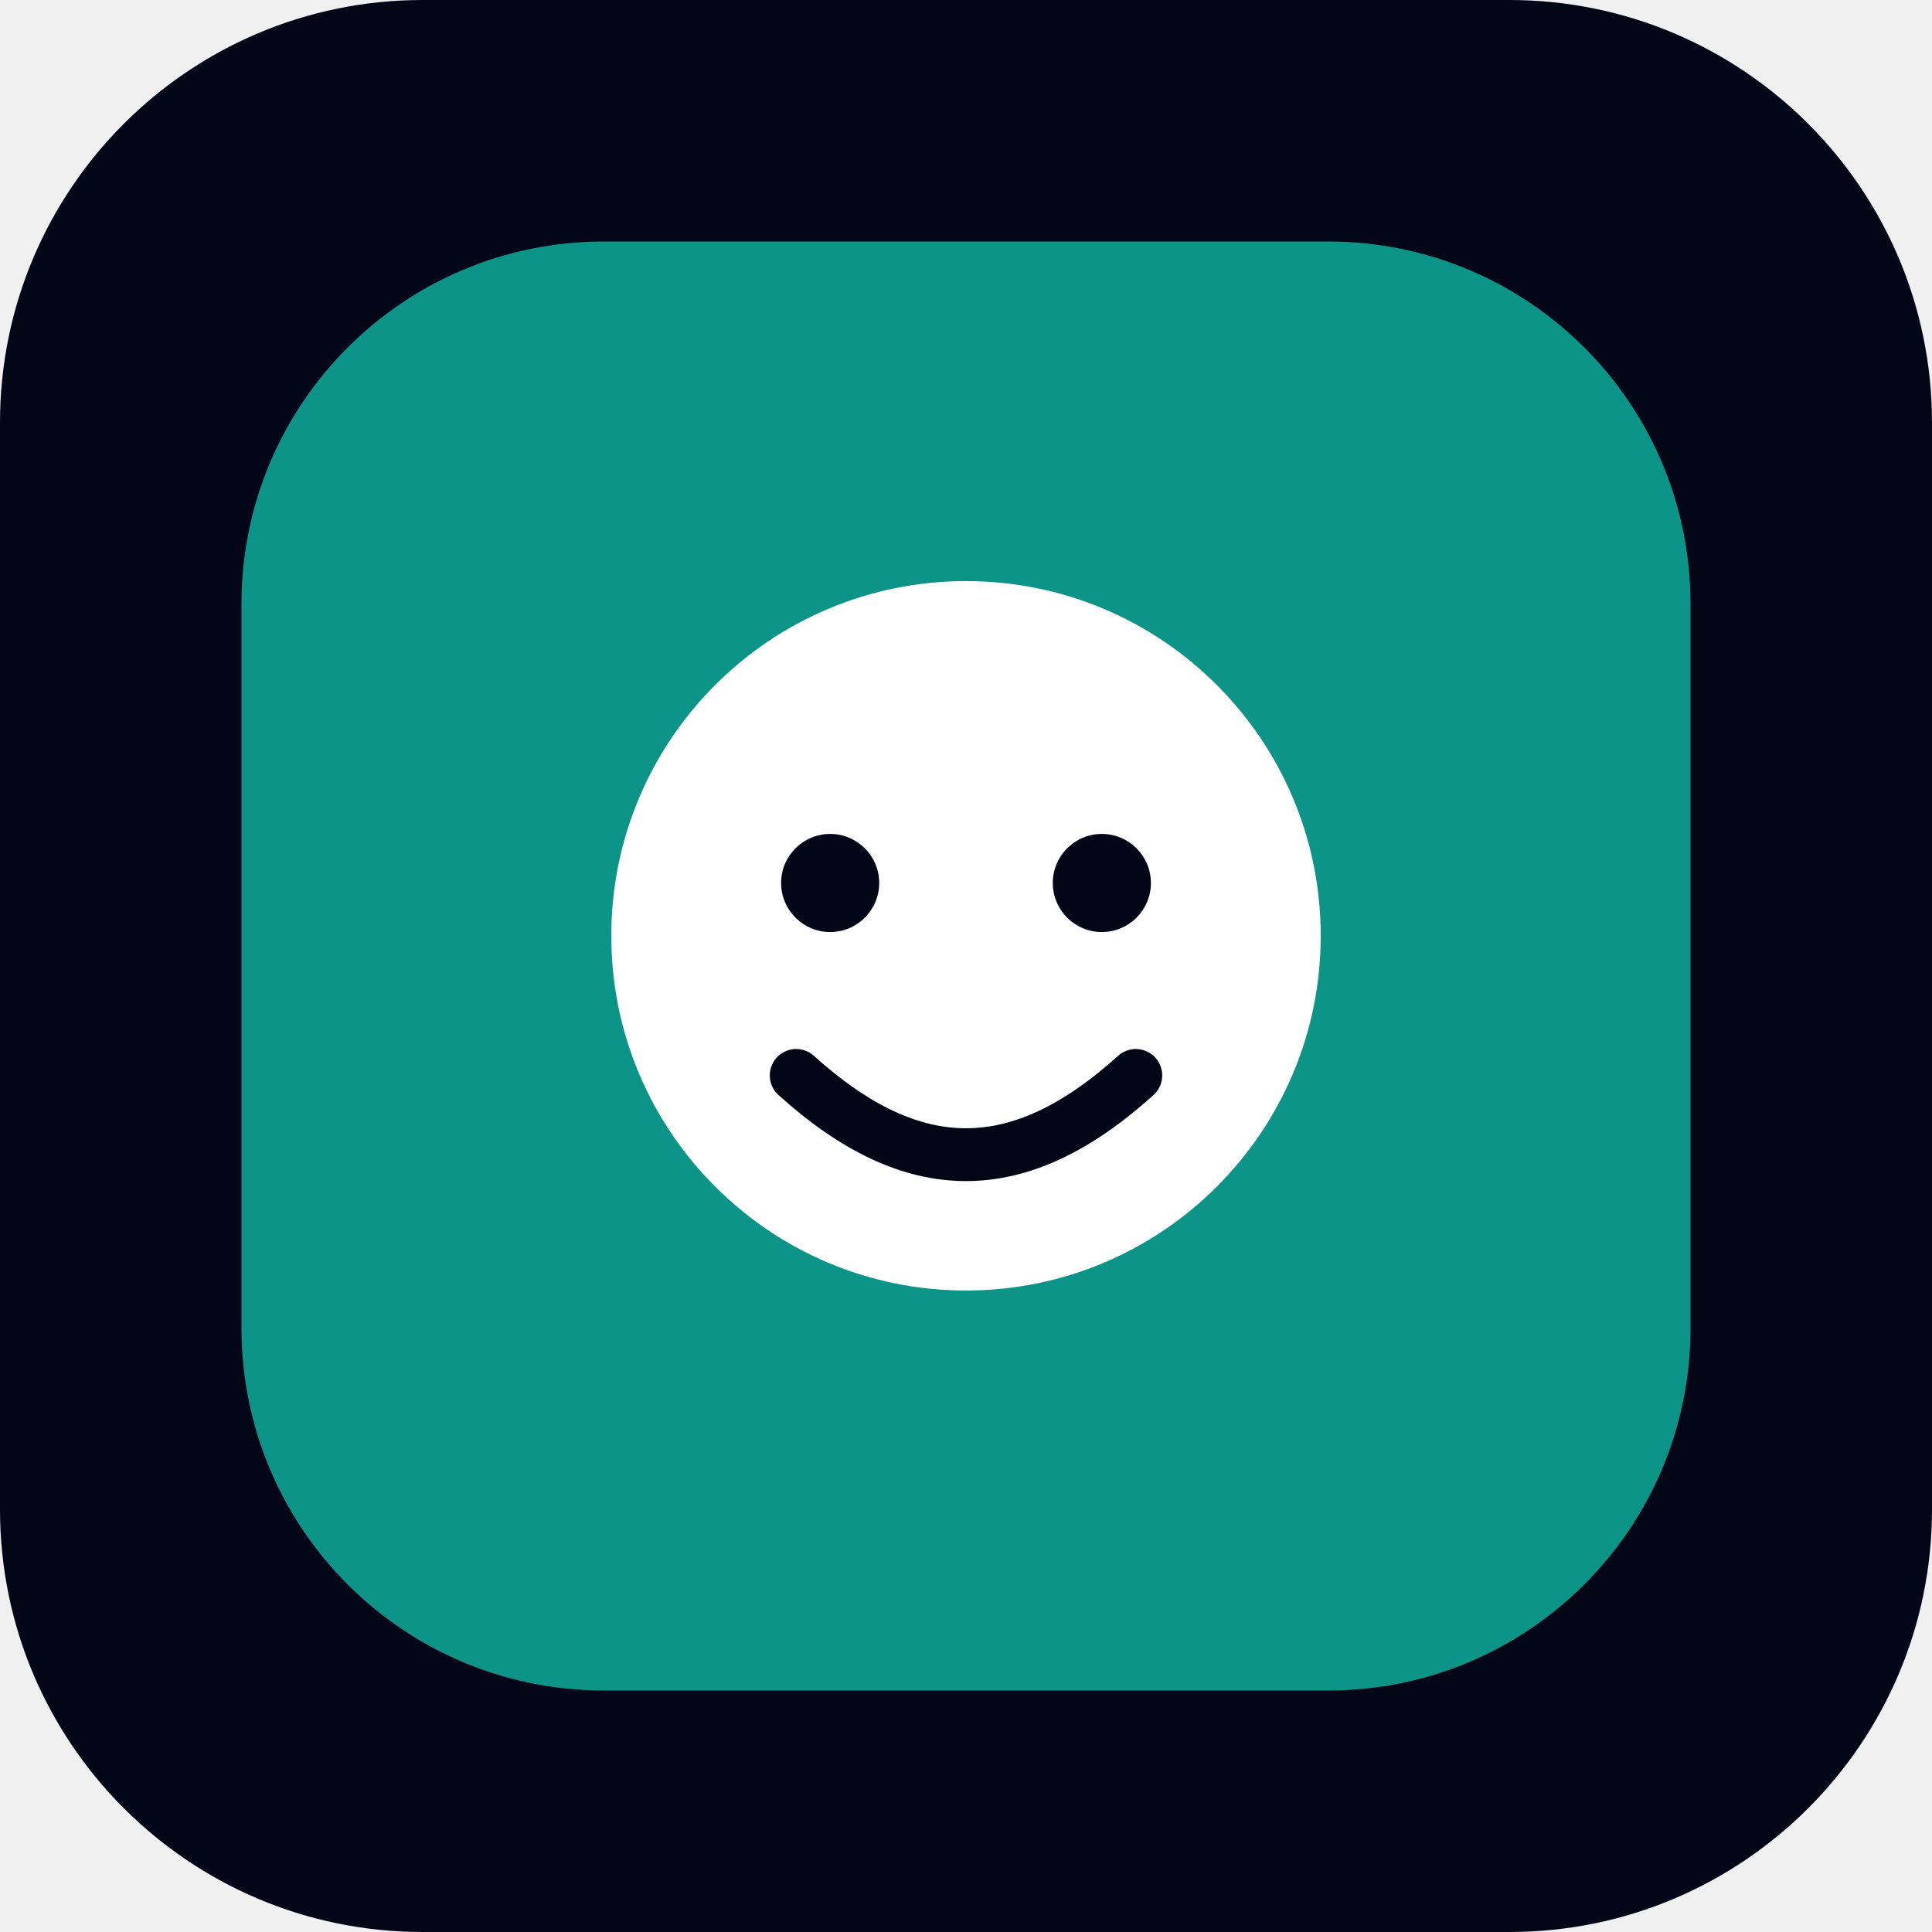
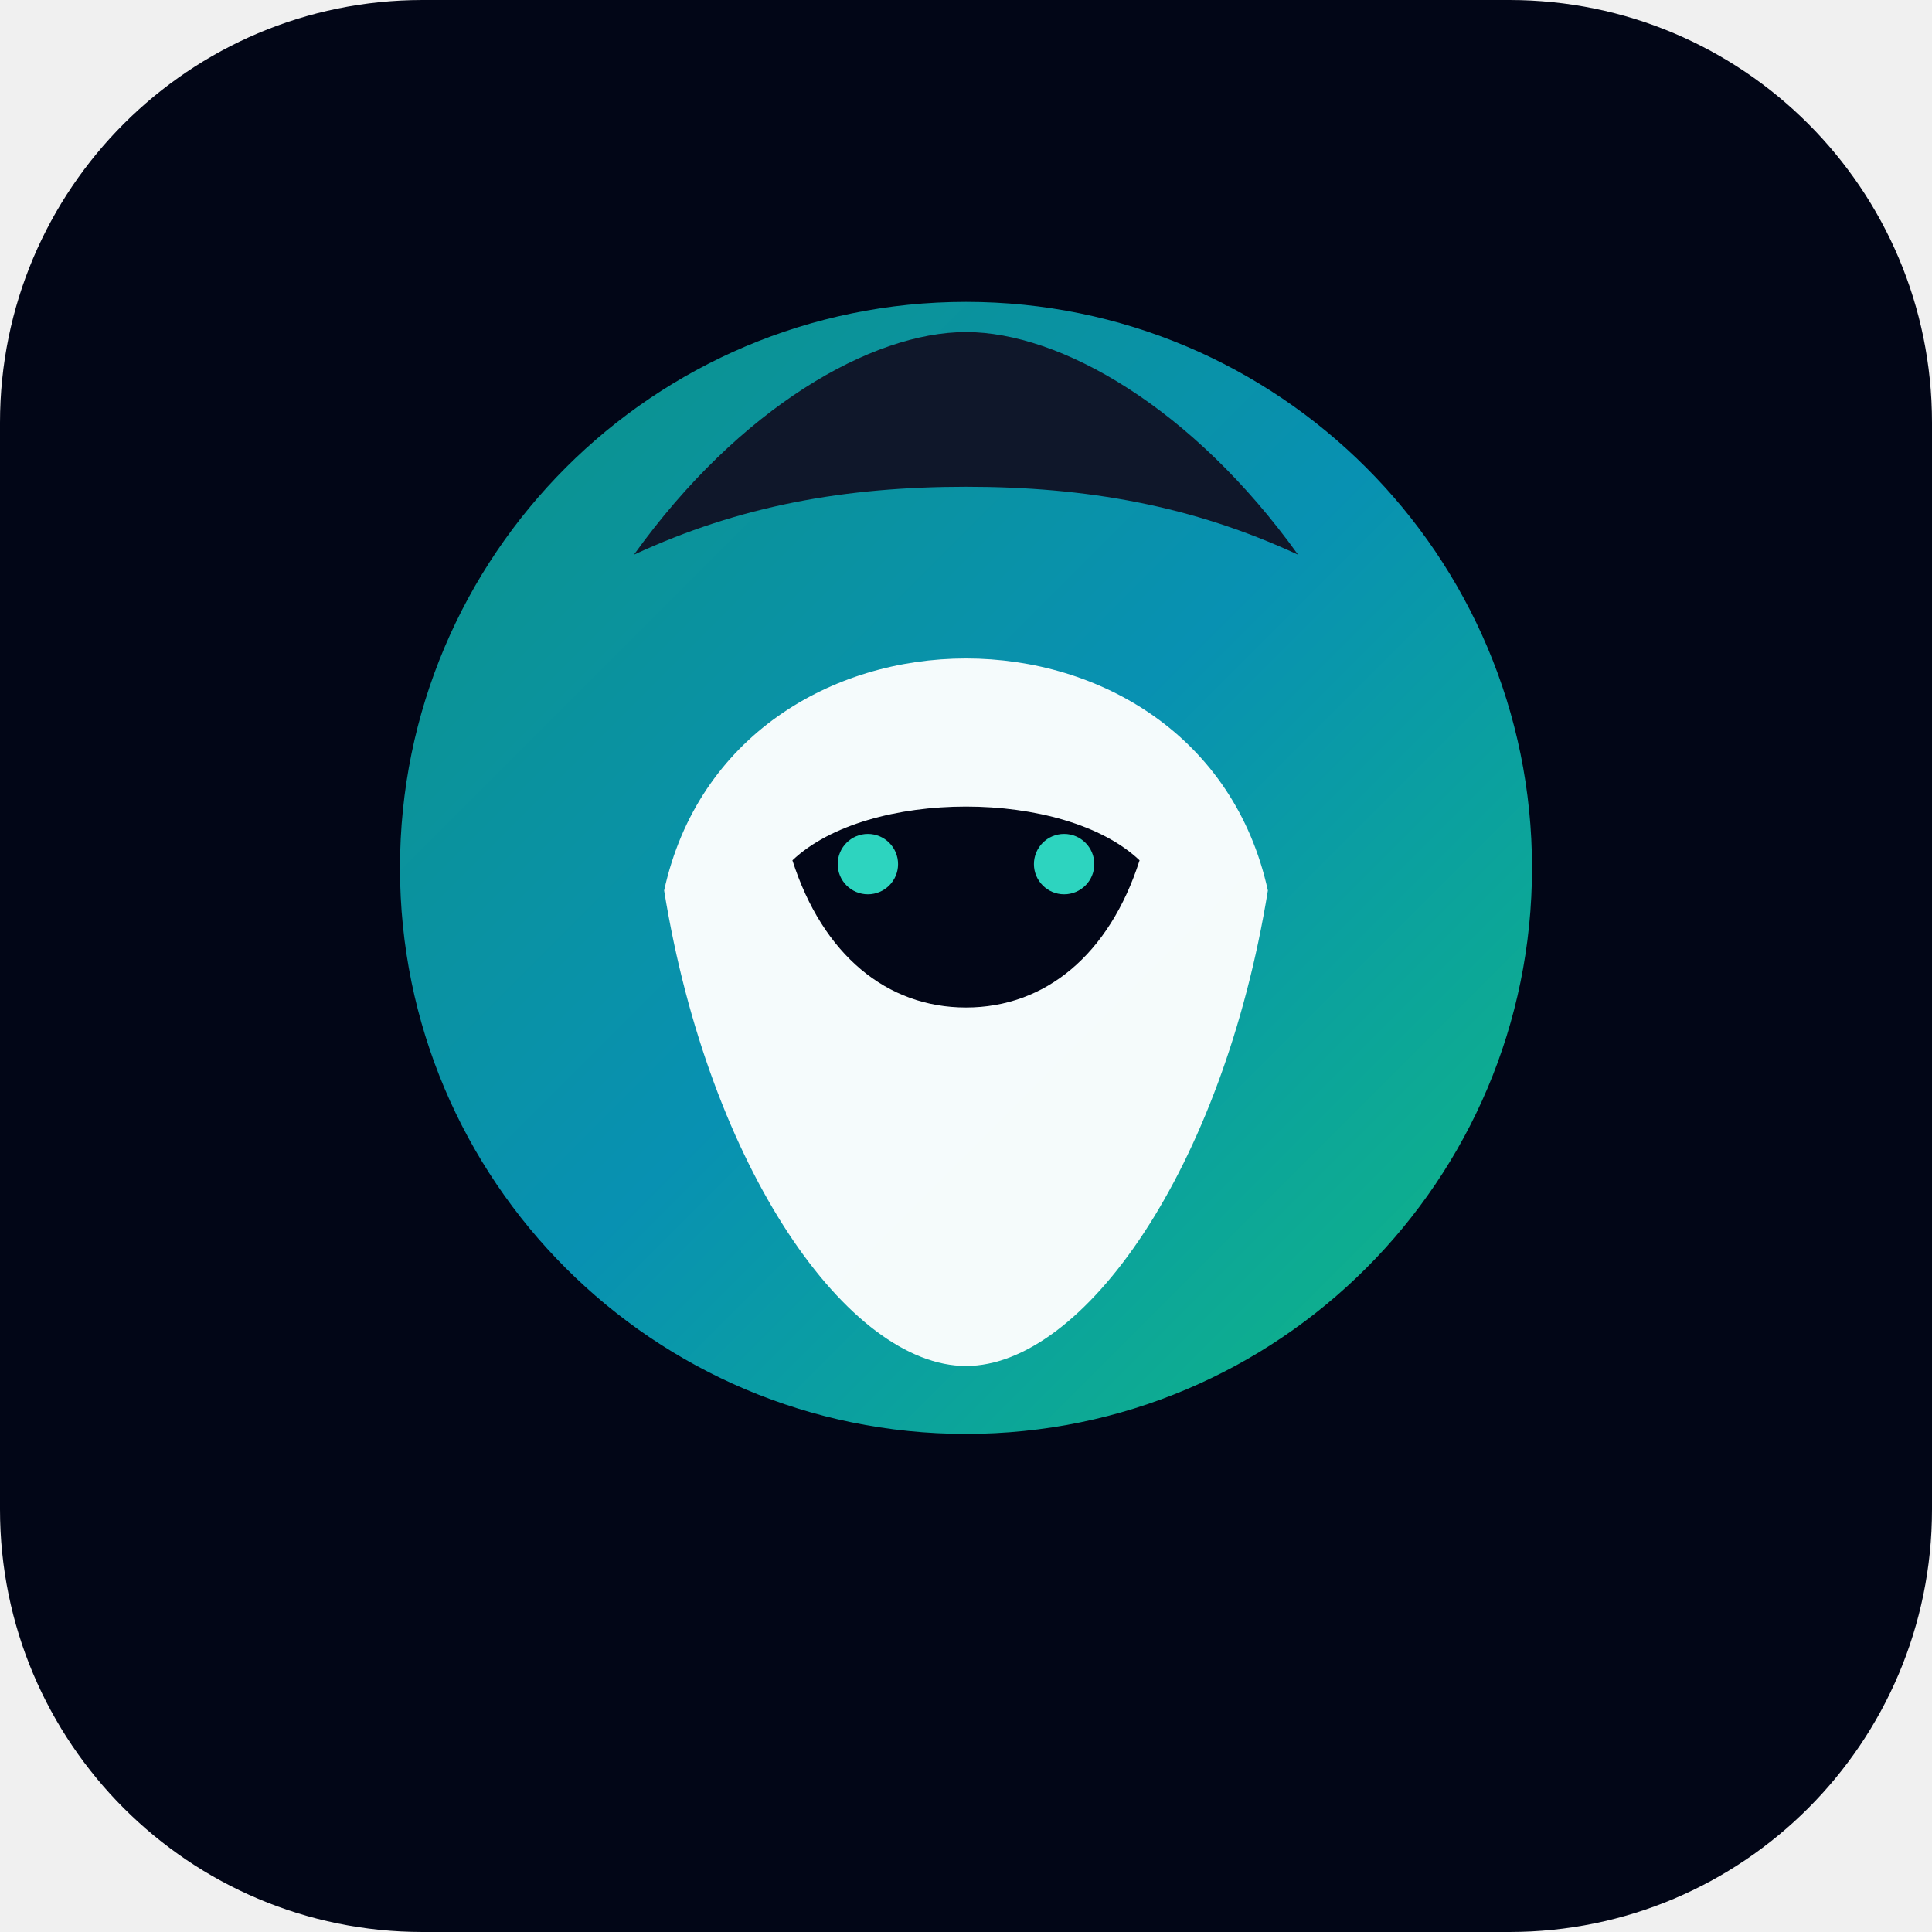
- <svg xmlns="http://www.w3.org/2000/svg" viewBox="0 0 512 512" role="img" aria-label="Impostor">
+ <svg xmlns="http://www.w3.org/2000/svg" viewBox="0 0 512 512">
+   <defs>
+     <linearGradient id="g" x1="0" y1="0" x2="1" y2="1">
+       <stop offset="0" stop-color="#0d9488" />
+       <stop offset="0.5" stop-color="#0891b2" />
+       <stop offset="1" stop-color="#10b981" />
+     </linearGradient>
+   </defs>
  <rect width="512" height="512" rx="112" fill="#020617" />
-   <rect x="64" y="64" width="384" height="384" rx="96" fill="#0d9488" />
-   <circle cx="256" cy="248" r="94" fill="#ffffff" />
-   <circle cx="220" cy="234" r="13" fill="#020617" />
-   <circle cx="292" cy="234" r="13" fill="#020617" />
-   <path d="M211 285c31 28 59 28 90 0" fill="none" stroke="#020617" stroke-width="14" stroke-linecap="round" />
+   <circle cx="256" cy="230" r="150" fill="url(#g)" />
+   <path d="M176 236c18-82 142-82 160 0-12 74-49 126-80 126s-68-52-80-126Z" fill="#fff" opacity=".96" />
+   <path d="M210 228c20-19 72-19 92 0-8 25-25 39-46 39s-38-14-46-39Z" fill="#020617" />
+   <circle cx="230" cy="229" r="8" fill="#2dd4bf" />
+   <circle cx="282" cy="229" r="8" fill="#2dd4bf" />
+   <path d="M168 147c28-39 63-59 88-59s60 20 88 59c-28-13-56-18-88-18s-60 5-88 18Z" fill="#0f172a" />
</svg>
